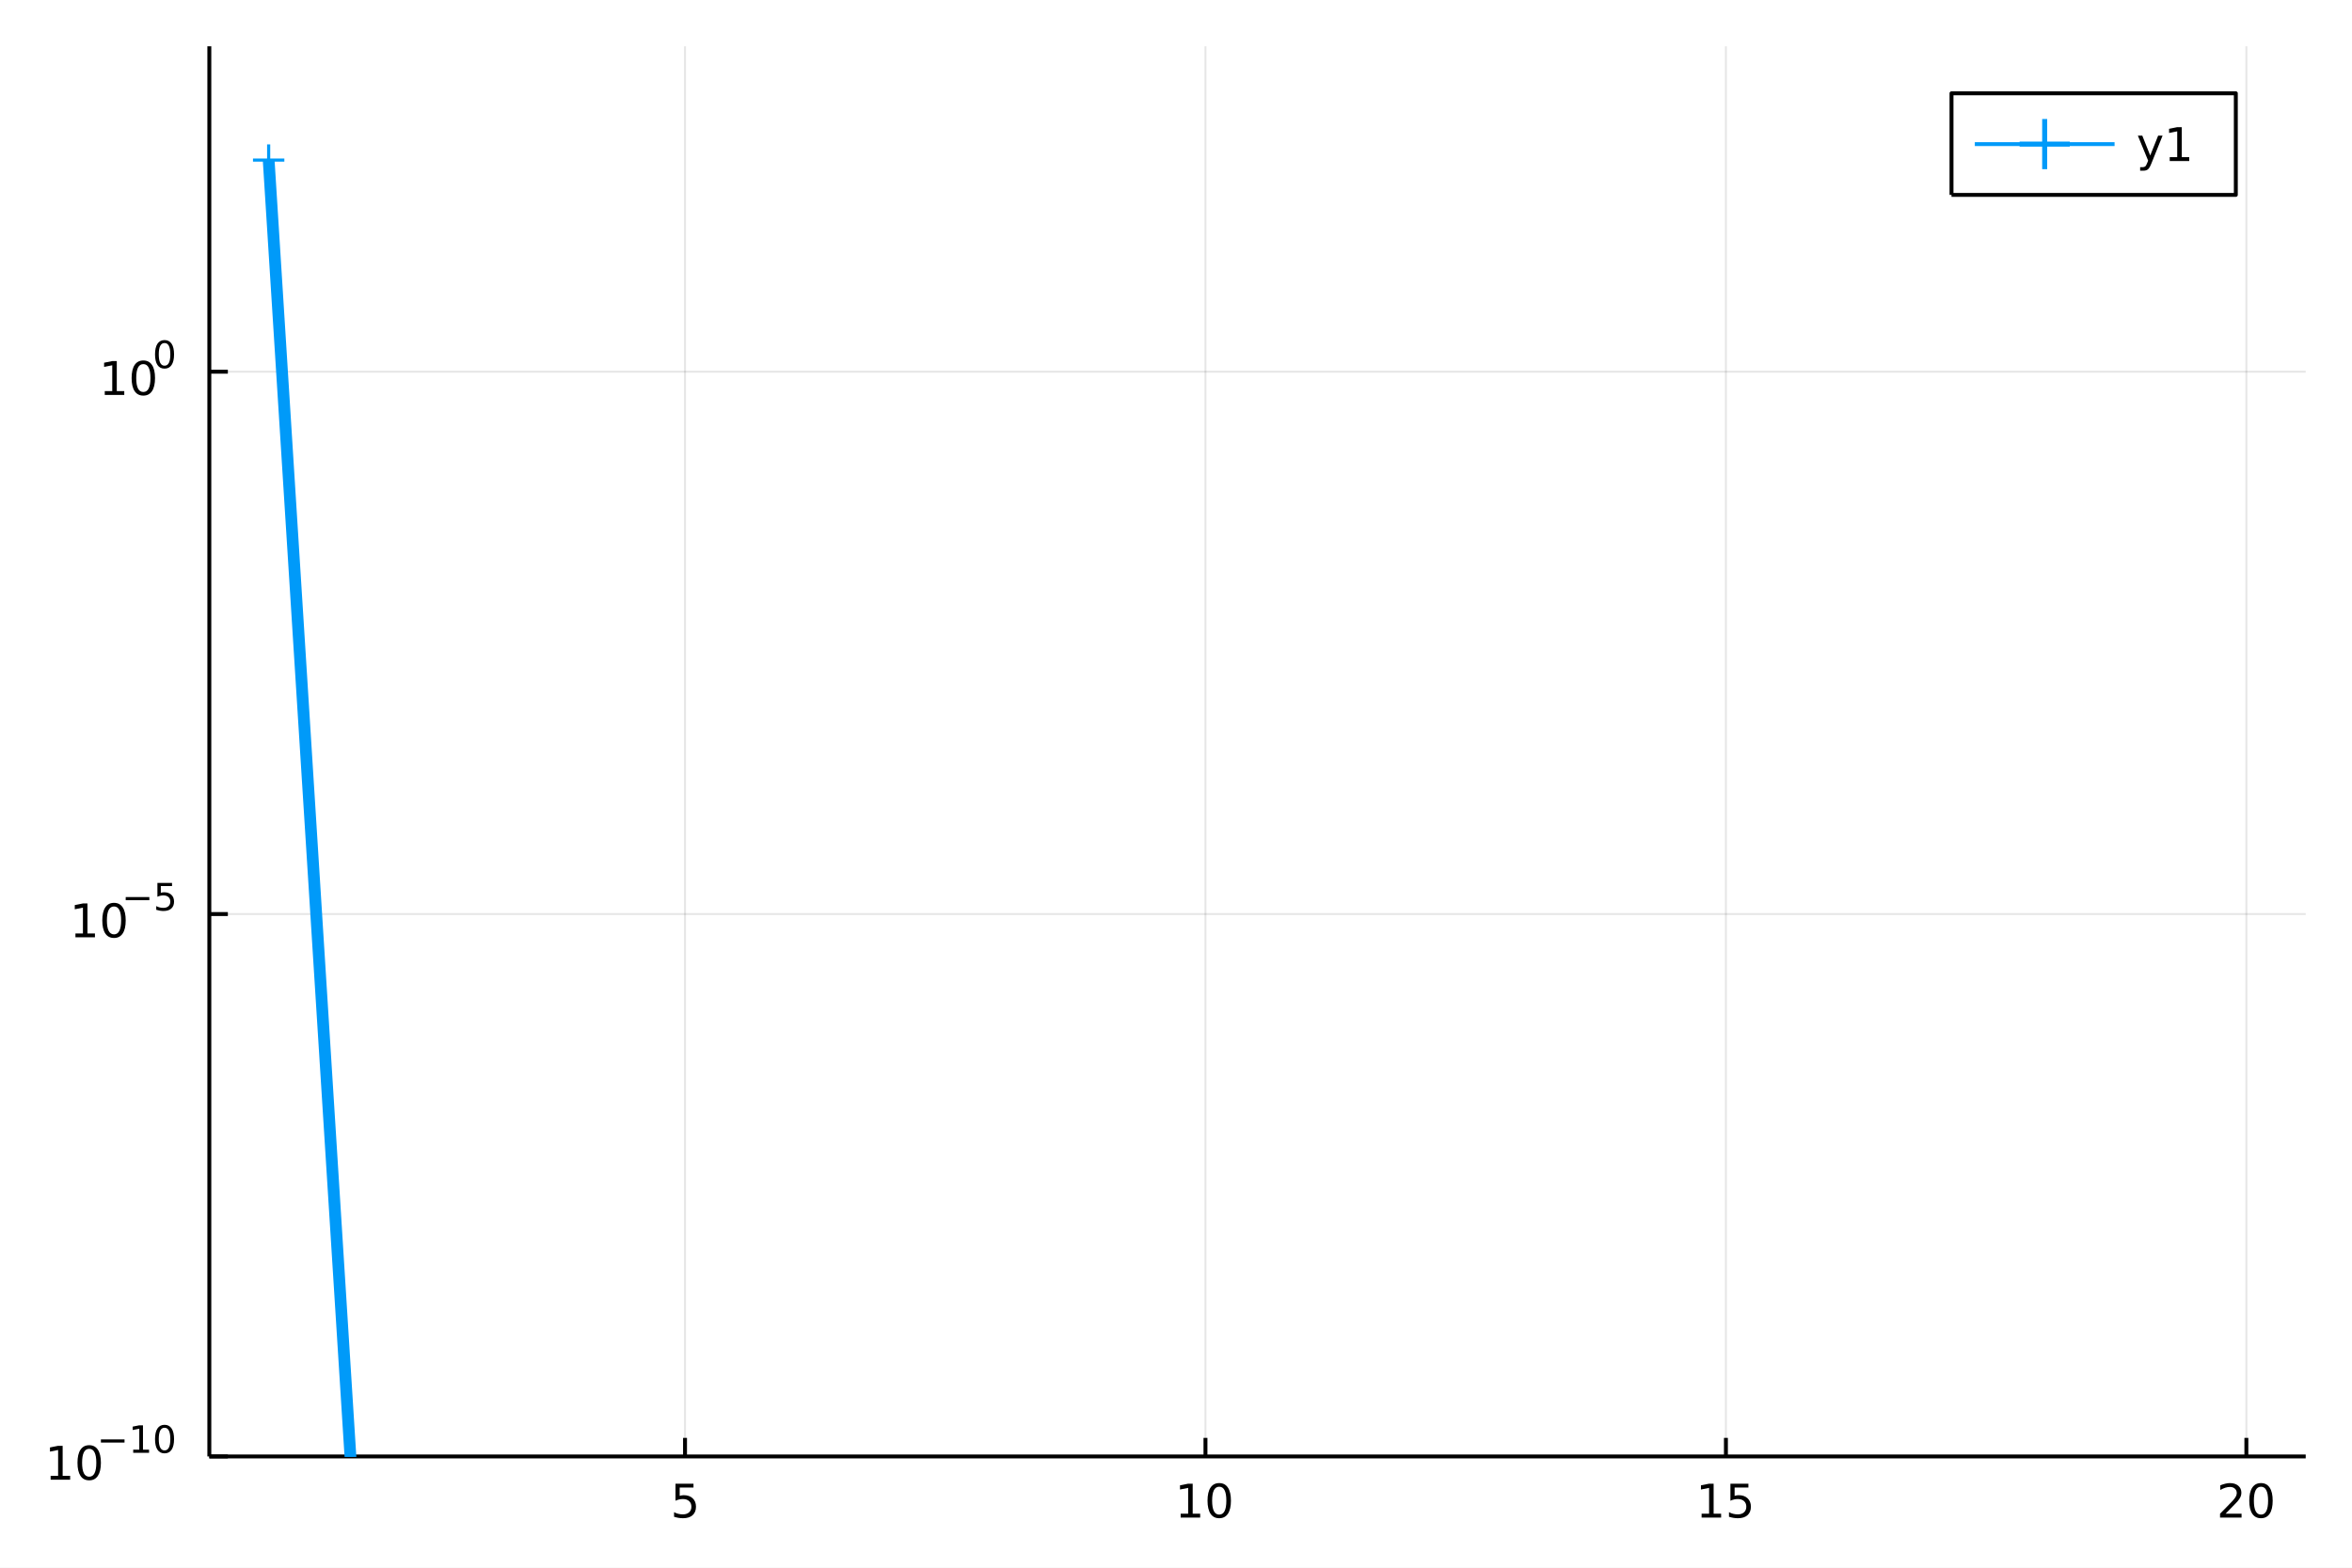
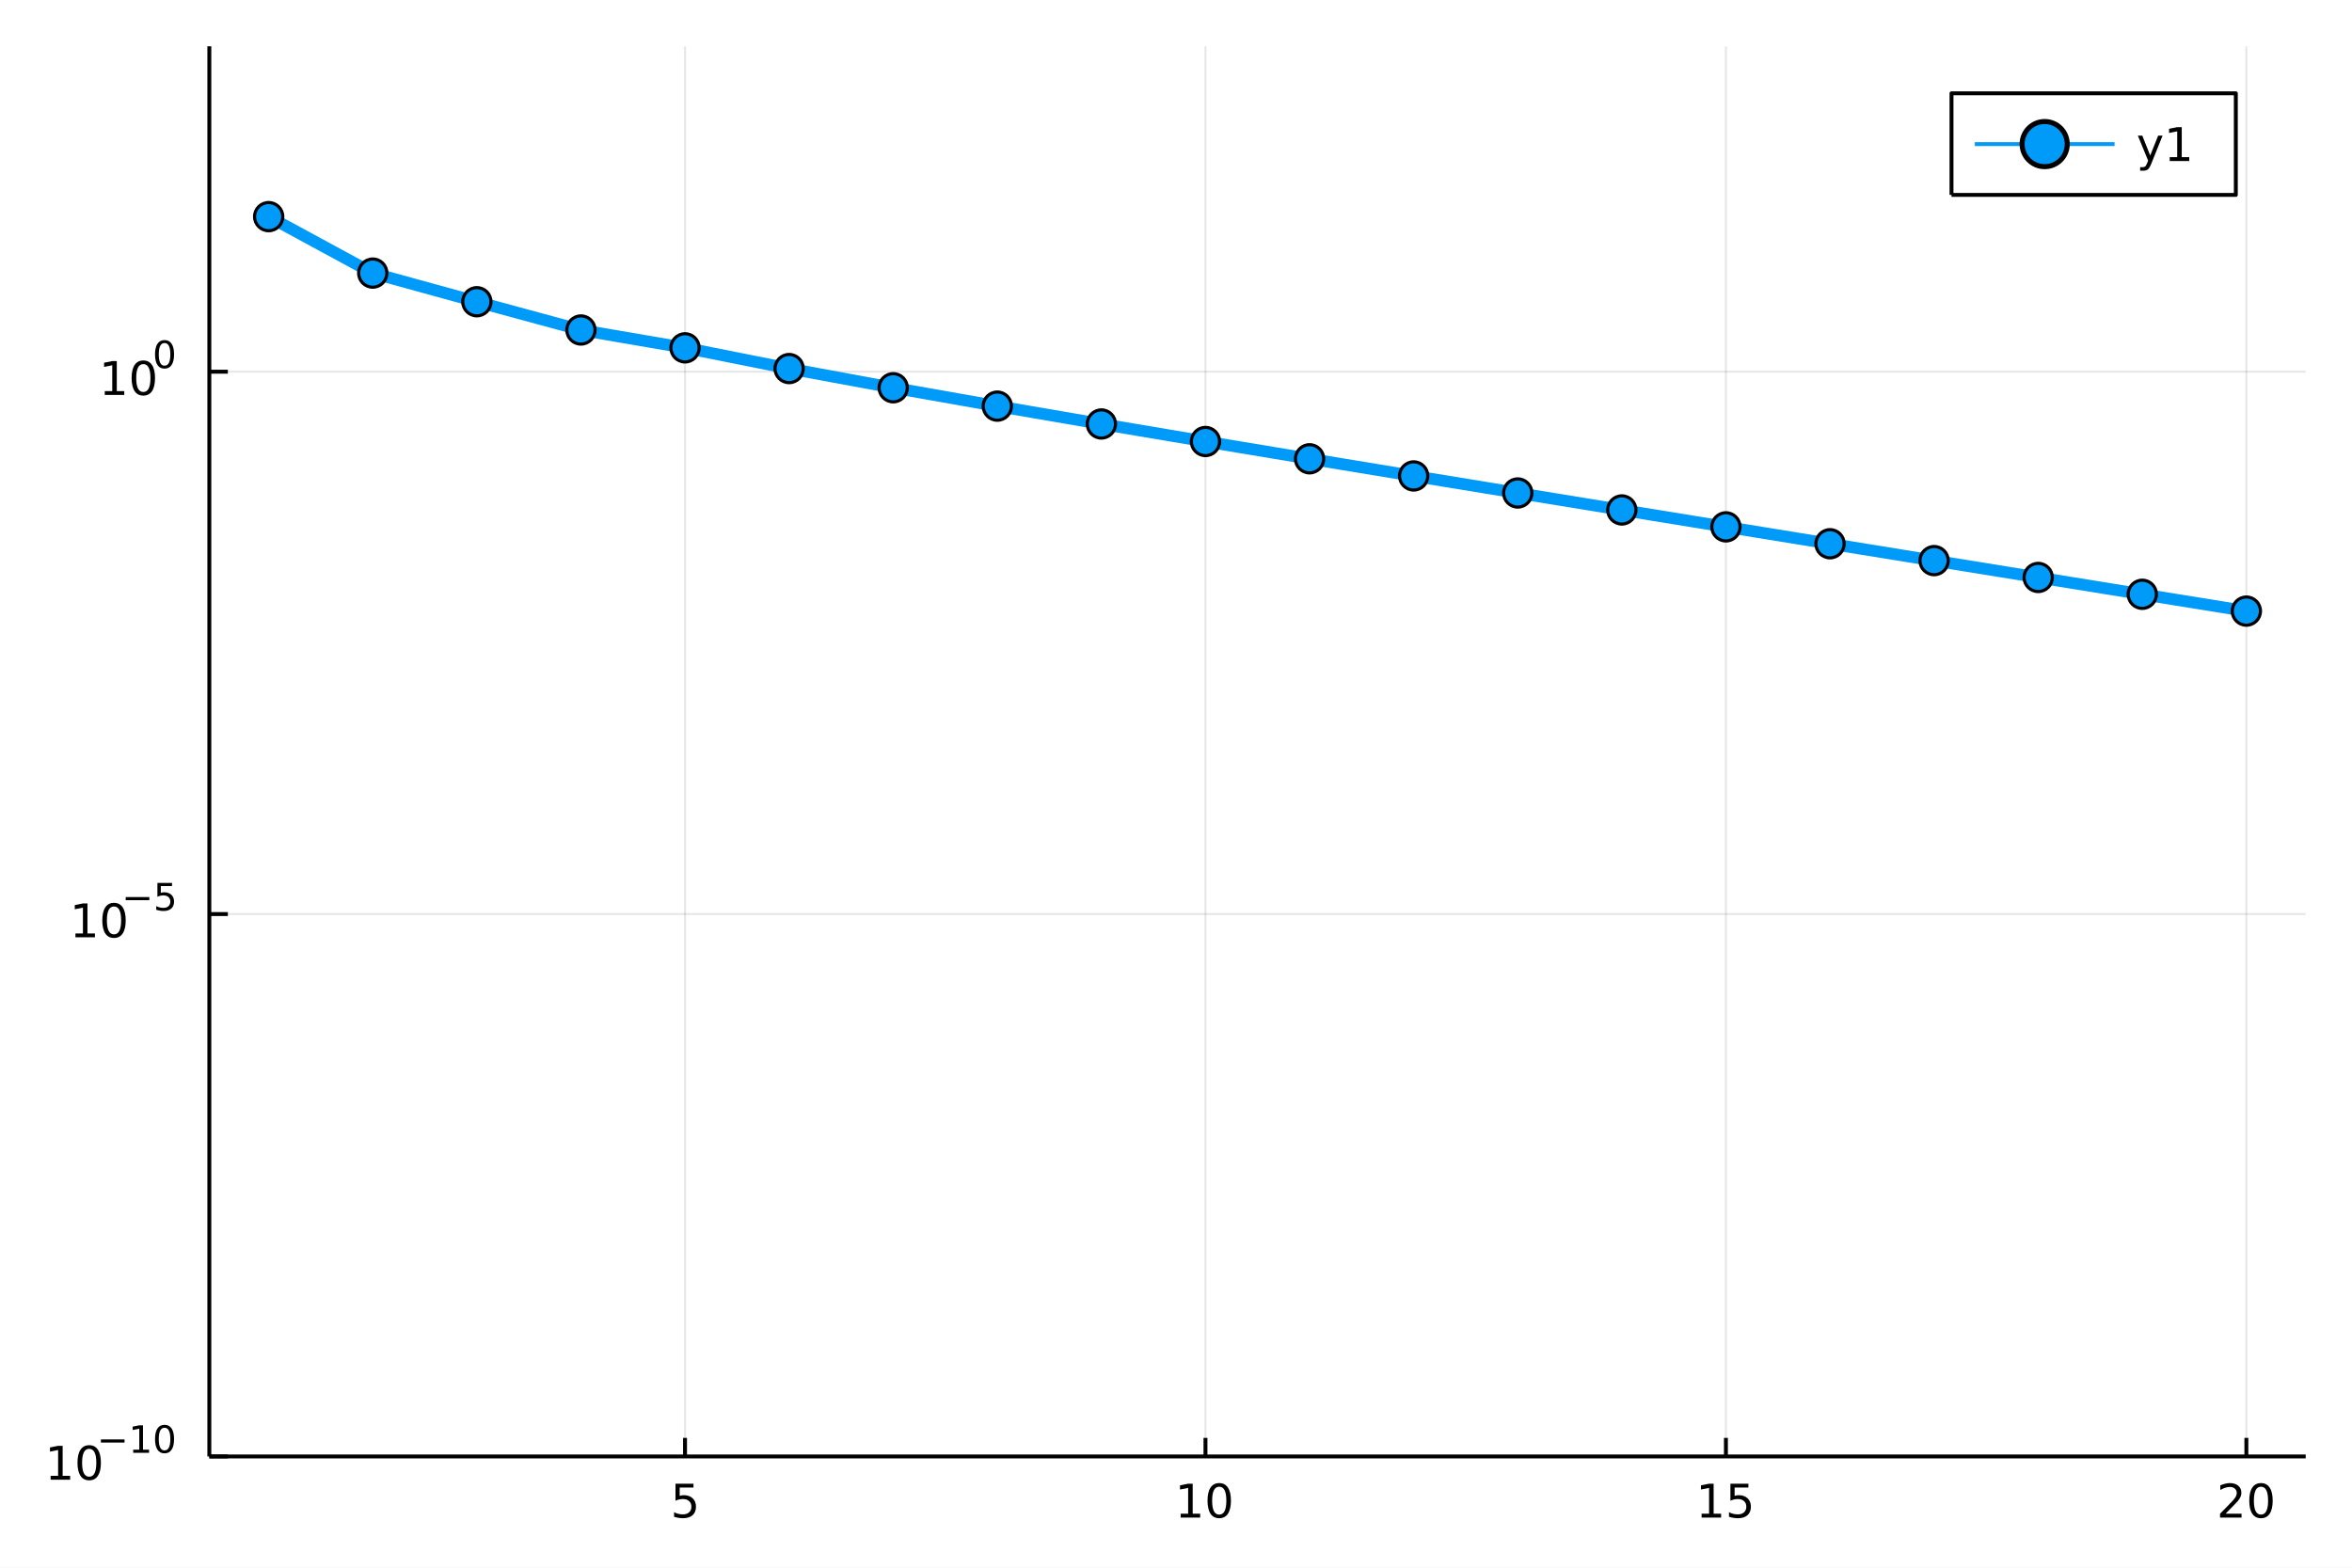
<svg xmlns="http://www.w3.org/2000/svg" width="600" height="400" viewBox="0 0 2400 1600">
  <defs>
-     <clipPath id="clip900">
+     <clipPath id="clip940">
      <rect x="0" y="0" width="2400" height="1600" />
    </clipPath>
  </defs>
-   <path clip-path="url(#clip900)" d=" M0 1600 L2400 1600 L2400 0 L0 0  Z   " fill="#ffffff" fill-rule="evenodd" fill-opacity="1" />
+   <path clip-path="url(#clip940)" d=" M0 1600 L2400 1600 L2400 0 L0 0  Z   " fill="#ffffff" fill-rule="evenodd" fill-opacity="1" />
  <defs>
-     <clipPath id="clip901">
+     <clipPath id="clip941">
      <rect x="480" y="0" width="1681" height="1600" />
    </clipPath>
  </defs>
-   <path clip-path="url(#clip900)" d=" M213.607 1486.45 L2352.76 1486.45 L2352.76 47.244 L213.607 47.244  Z   " fill="#ffffff" fill-rule="evenodd" fill-opacity="1" />
+   <path clip-path="url(#clip940)" d=" M213.607 1486.45 L2352.76 1486.45 L2352.76 47.244 L213.607 47.244  Z   " fill="#ffffff" fill-rule="evenodd" fill-opacity="1" />
  <defs>
-     <clipPath id="clip902">
+     <clipPath id="clip942">
      <rect x="213" y="47" width="2140" height="1440" />
    </clipPath>
  </defs>
-   <polyline clip-path="url(#clip902)" style="stroke:#000000; stroke-linecap:butt; stroke-linejoin:round; stroke-width:2; stroke-opacity:0.1; fill:none" points="   699.005,1486.45 699.005,47.244    " />
-   <polyline clip-path="url(#clip902)" style="stroke:#000000; stroke-linecap:butt; stroke-linejoin:round; stroke-width:2; stroke-opacity:0.1; fill:none" points="   1230.07,1486.45 1230.07,47.244    " />
-   <polyline clip-path="url(#clip902)" style="stroke:#000000; stroke-linecap:butt; stroke-linejoin:round; stroke-width:2; stroke-opacity:0.1; fill:none" points="   1761.14,1486.45 1761.14,47.244    " />
-   <polyline clip-path="url(#clip902)" style="stroke:#000000; stroke-linecap:butt; stroke-linejoin:round; stroke-width:2; stroke-opacity:0.1; fill:none" points="   2292.21,1486.45 2292.21,47.244    " />
-   <polyline clip-path="url(#clip900)" style="stroke:#000000; stroke-linecap:butt; stroke-linejoin:round; stroke-width:4; stroke-opacity:1; fill:none" points="   213.607,1486.45 2352.76,1486.45    " />
-   <polyline clip-path="url(#clip900)" style="stroke:#000000; stroke-linecap:butt; stroke-linejoin:round; stroke-width:4; stroke-opacity:1; fill:none" points="   699.005,1486.45 699.005,1467.55    " />
-   <polyline clip-path="url(#clip900)" style="stroke:#000000; stroke-linecap:butt; stroke-linejoin:round; stroke-width:4; stroke-opacity:1; fill:none" points="   1230.07,1486.45 1230.07,1467.55    " />
-   <polyline clip-path="url(#clip900)" style="stroke:#000000; stroke-linecap:butt; stroke-linejoin:round; stroke-width:4; stroke-opacity:1; fill:none" points="   1761.14,1486.45 1761.14,1467.55    " />
-   <polyline clip-path="url(#clip900)" style="stroke:#000000; stroke-linecap:butt; stroke-linejoin:round; stroke-width:4; stroke-opacity:1; fill:none" points="   2292.21,1486.45 2292.21,1467.55    " />
-   <path clip-path="url(#clip900)" d="M689.283 1514.29 L707.639 1514.29 L707.639 1518.22 L693.565 1518.22 L693.565 1526.7 Q694.584 1526.35 695.602 1526.19 Q696.621 1526 697.639 1526 Q703.426 1526 706.806 1529.17 Q710.186 1532.34 710.186 1537.76 Q710.186 1543.34 706.713 1546.44 Q703.241 1549.52 696.922 1549.52 Q694.746 1549.52 692.477 1549.15 Q690.232 1548.78 687.825 1548.04 L687.825 1543.34 Q689.908 1544.47 692.13 1545.03 Q694.352 1545.58 696.829 1545.58 Q700.834 1545.58 703.172 1543.48 Q705.51 1541.37 705.51 1537.76 Q705.51 1534.15 703.172 1532.04 Q700.834 1529.94 696.829 1529.94 Q694.954 1529.94 693.079 1530.35 Q691.227 1530.77 689.283 1531.65 L689.283 1514.29 Z" fill="#000000" fill-rule="evenodd" fill-opacity="1" />
-   <path clip-path="url(#clip900)" d="M1204.76 1544.91 L1212.4 1544.91 L1212.4 1518.55 L1204.09 1520.21 L1204.09 1515.95 L1212.35 1514.29 L1217.03 1514.29 L1217.03 1544.91 L1224.67 1544.91 L1224.67 1548.85 L1204.76 1548.85 L1204.76 1544.91 Z" fill="#000000" fill-rule="evenodd" fill-opacity="1" />
-   <path clip-path="url(#clip900)" d="M1244.11 1517.37 Q1240.5 1517.37 1238.67 1520.93 Q1236.87 1524.47 1236.87 1531.6 Q1236.87 1538.71 1238.67 1542.27 Q1240.5 1545.82 1244.11 1545.82 Q1247.75 1545.82 1249.55 1542.27 Q1251.38 1538.71 1251.38 1531.6 Q1251.38 1524.47 1249.55 1520.93 Q1247.75 1517.37 1244.11 1517.37 M1244.11 1513.66 Q1249.92 1513.66 1252.98 1518.27 Q1256.06 1522.85 1256.06 1531.6 Q1256.06 1540.33 1252.98 1544.94 Q1249.92 1549.52 1244.11 1549.52 Q1238.3 1549.52 1235.23 1544.94 Q1232.17 1540.33 1232.17 1531.6 Q1232.17 1522.85 1235.23 1518.27 Q1238.3 1513.66 1244.11 1513.66 Z" fill="#000000" fill-rule="evenodd" fill-opacity="1" />
-   <path clip-path="url(#clip900)" d="M1736.33 1544.91 L1743.97 1544.91 L1743.97 1518.55 L1735.66 1520.21 L1735.66 1515.95 L1743.92 1514.29 L1748.6 1514.29 L1748.6 1544.91 L1756.24 1544.91 L1756.24 1548.85 L1736.33 1548.85 L1736.33 1544.91 Z" fill="#000000" fill-rule="evenodd" fill-opacity="1" />
-   <path clip-path="url(#clip900)" d="M1765.73 1514.29 L1784.08 1514.29 L1784.08 1518.22 L1770.01 1518.22 L1770.01 1526.7 Q1771.03 1526.35 1772.05 1526.19 Q1773.07 1526 1774.08 1526 Q1779.87 1526 1783.25 1529.17 Q1786.63 1532.34 1786.63 1537.76 Q1786.63 1543.34 1783.16 1546.44 Q1779.69 1549.52 1773.37 1549.52 Q1771.19 1549.52 1768.92 1549.15 Q1766.68 1548.78 1764.27 1548.04 L1764.27 1543.34 Q1766.35 1544.47 1768.57 1545.03 Q1770.8 1545.58 1773.27 1545.58 Q1777.28 1545.58 1779.62 1543.48 Q1781.95 1541.37 1781.95 1537.76 Q1781.95 1534.15 1779.62 1532.04 Q1777.28 1529.94 1773.27 1529.94 Q1771.4 1529.94 1769.52 1530.35 Q1767.67 1530.77 1765.73 1531.65 L1765.73 1514.29 Z" fill="#000000" fill-rule="evenodd" fill-opacity="1" />
-   <path clip-path="url(#clip900)" d="M2270.99 1544.91 L2287.31 1544.91 L2287.31 1548.85 L2265.36 1548.85 L2265.36 1544.91 Q2268.02 1542.16 2272.61 1537.53 Q2277.21 1532.88 2278.39 1531.53 Q2280.64 1529.01 2281.52 1527.27 Q2282.42 1525.51 2282.42 1523.82 Q2282.42 1521.07 2280.48 1519.33 Q2278.56 1517.6 2275.45 1517.6 Q2273.26 1517.6 2270.8 1518.36 Q2268.37 1519.13 2265.59 1520.68 L2265.59 1515.95 Q2268.42 1514.82 2270.87 1514.24 Q2273.33 1513.66 2275.36 1513.66 Q2280.73 1513.66 2283.93 1516.35 Q2287.12 1519.03 2287.12 1523.52 Q2287.12 1525.65 2286.31 1527.57 Q2285.52 1529.47 2283.42 1532.07 Q2282.84 1532.74 2279.74 1535.95 Q2276.64 1539.15 2270.99 1544.91 Z" fill="#000000" fill-rule="evenodd" fill-opacity="1" />
-   <path clip-path="url(#clip900)" d="M2307.12 1517.37 Q2303.51 1517.37 2301.68 1520.93 Q2299.88 1524.47 2299.88 1531.6 Q2299.88 1538.71 2301.68 1542.27 Q2303.51 1545.82 2307.12 1545.82 Q2310.76 1545.82 2312.56 1542.27 Q2314.39 1538.71 2314.39 1531.6 Q2314.39 1524.47 2312.56 1520.93 Q2310.76 1517.37 2307.12 1517.37 M2307.12 1513.66 Q2312.93 1513.66 2315.99 1518.27 Q2319.07 1522.85 2319.07 1531.6 Q2319.07 1540.33 2315.99 1544.94 Q2312.93 1549.52 2307.12 1549.52 Q2301.31 1549.52 2298.23 1544.94 Q2295.18 1540.33 2295.18 1531.6 Q2295.18 1522.85 2298.23 1518.27 Q2301.31 1513.66 2307.12 1513.66 Z" fill="#000000" fill-rule="evenodd" fill-opacity="1" />
-   <polyline clip-path="url(#clip902)" style="stroke:#000000; stroke-linecap:butt; stroke-linejoin:round; stroke-width:2; stroke-opacity:0.1; fill:none" points="   213.607,1486.45 2352.76,1486.45    " />
-   <polyline clip-path="url(#clip902)" style="stroke:#000000; stroke-linecap:butt; stroke-linejoin:round; stroke-width:2; stroke-opacity:0.1; fill:none" points="   213.607,932.908 2352.76,932.908    " />
-   <polyline clip-path="url(#clip902)" style="stroke:#000000; stroke-linecap:butt; stroke-linejoin:round; stroke-width:2; stroke-opacity:0.1; fill:none" points="   213.607,379.368 2352.76,379.368    " />
-   <polyline clip-path="url(#clip900)" style="stroke:#000000; stroke-linecap:butt; stroke-linejoin:round; stroke-width:4; stroke-opacity:1; fill:none" points="   213.607,1486.45 213.607,47.244    " />
-   <polyline clip-path="url(#clip900)" style="stroke:#000000; stroke-linecap:butt; stroke-linejoin:round; stroke-width:4; stroke-opacity:1; fill:none" points="   213.607,1486.45 232.505,1486.45    " />
-   <polyline clip-path="url(#clip900)" style="stroke:#000000; stroke-linecap:butt; stroke-linejoin:round; stroke-width:4; stroke-opacity:1; fill:none" points="   213.607,932.908 232.505,932.908    " />
-   <polyline clip-path="url(#clip900)" style="stroke:#000000; stroke-linecap:butt; stroke-linejoin:round; stroke-width:4; stroke-opacity:1; fill:none" points="   213.607,379.368 232.505,379.368    " />
-   <path clip-path="url(#clip900)" d="M51.663 1506.24 L59.302 1506.24 L59.302 1479.87 L50.992 1481.54 L50.992 1477.28 L59.256 1475.62 L63.932 1475.62 L63.932 1506.24 L71.571 1506.24 L71.571 1510.18 L51.663 1510.18 L51.663 1506.24 Z" fill="#000000" fill-rule="evenodd" fill-opacity="1" />
-   <path clip-path="url(#clip900)" d="M91.015 1478.69 Q87.404 1478.69 85.575 1482.26 Q83.77 1485.8 83.77 1492.93 Q83.77 1500.04 85.575 1503.6 Q87.404 1507.14 91.015 1507.14 Q94.649 1507.14 96.455 1503.6 Q98.284 1500.04 98.284 1492.93 Q98.284 1485.8 96.455 1482.26 Q94.649 1478.69 91.015 1478.69 M91.015 1474.99 Q96.825 1474.99 99.881 1479.6 Q102.959 1484.18 102.959 1492.93 Q102.959 1501.66 99.881 1506.26 Q96.825 1510.85 91.015 1510.85 Q85.205 1510.85 82.126 1506.26 Q79.071 1501.66 79.071 1492.93 Q79.071 1484.18 82.126 1479.6 Q85.205 1474.99 91.015 1474.99 Z" fill="#000000" fill-rule="evenodd" fill-opacity="1" />
-   <path clip-path="url(#clip900)" d="M102.959 1469.09 L127.071 1469.09 L127.071 1472.29 L102.959 1472.29 L102.959 1469.09 Z" fill="#000000" fill-rule="evenodd" fill-opacity="1" />
-   <path clip-path="url(#clip900)" d="M135.929 1479.57 L142.136 1479.57 L142.136 1458.15 L135.384 1459.5 L135.384 1456.04 L142.098 1454.69 L145.898 1454.69 L145.898 1479.57 L152.104 1479.57 L152.104 1482.77 L135.929 1482.77 L135.929 1479.57 Z" fill="#000000" fill-rule="evenodd" fill-opacity="1" />
-   <path clip-path="url(#clip900)" d="M167.903 1457.19 Q164.969 1457.19 163.483 1460.08 Q162.016 1462.96 162.016 1468.75 Q162.016 1474.53 163.483 1477.42 Q164.969 1480.3 167.903 1480.3 Q170.855 1480.3 172.322 1477.42 Q173.808 1474.53 173.808 1468.75 Q173.808 1462.96 172.322 1460.08 Q170.855 1457.19 167.903 1457.19 M167.903 1454.18 Q172.623 1454.18 175.106 1457.92 Q177.607 1461.64 177.607 1468.75 Q177.607 1475.84 175.106 1479.59 Q172.623 1483.31 167.903 1483.31 Q163.182 1483.31 160.68 1479.59 Q158.198 1475.84 158.198 1468.75 Q158.198 1461.64 160.68 1457.92 Q163.182 1454.18 167.903 1454.18 Z" fill="#000000" fill-rule="evenodd" fill-opacity="1" />
-   <path clip-path="url(#clip900)" d="M76.979 952.7 L84.618 952.7 L84.618 926.335 L76.307 928.001 L76.307 923.742 L84.571 922.076 L89.247 922.076 L89.247 952.7 L96.886 952.7 L96.886 956.636 L76.979 956.636 L76.979 952.7 Z" fill="#000000" fill-rule="evenodd" fill-opacity="1" />
-   <path clip-path="url(#clip900)" d="M116.33 925.154 Q112.719 925.154 110.891 928.719 Q109.085 932.261 109.085 939.39 Q109.085 946.497 110.891 950.062 Q112.719 953.603 116.33 953.603 Q119.965 953.603 121.77 950.062 Q123.599 946.497 123.599 939.39 Q123.599 932.261 121.77 928.719 Q119.965 925.154 116.33 925.154 M116.33 921.451 Q122.14 921.451 125.196 926.057 Q128.275 930.64 128.275 939.39 Q128.275 948.117 125.196 952.724 Q122.14 957.307 116.33 957.307 Q110.52 957.307 107.441 952.724 Q104.386 948.117 104.386 939.39 Q104.386 930.64 107.441 926.057 Q110.52 921.451 116.33 921.451 Z" fill="#000000" fill-rule="evenodd" fill-opacity="1" />
-   <path clip-path="url(#clip900)" d="M128.275 915.552 L152.386 915.552 L152.386 918.749 L128.275 918.749 L128.275 915.552 Z" fill="#000000" fill-rule="evenodd" fill-opacity="1" />
-   <path clip-path="url(#clip900)" d="M160.624 901.145 L175.539 901.145 L175.539 904.342 L164.103 904.342 L164.103 911.226 Q164.931 910.944 165.759 910.812 Q166.586 910.662 167.414 910.662 Q172.116 910.662 174.862 913.239 Q177.607 915.815 177.607 920.216 Q177.607 924.749 174.786 927.269 Q171.965 929.771 166.831 929.771 Q165.063 929.771 163.22 929.47 Q161.395 929.169 159.439 928.567 L159.439 924.749 Q161.132 925.67 162.937 926.122 Q164.743 926.573 166.755 926.573 Q170.009 926.573 171.909 924.862 Q173.808 923.15 173.808 920.216 Q173.808 917.282 171.909 915.571 Q170.009 913.859 166.755 913.859 Q165.232 913.859 163.709 914.198 Q162.204 914.536 160.624 915.251 L160.624 901.145 Z" fill="#000000" fill-rule="evenodd" fill-opacity="1" />
-   <path clip-path="url(#clip900)" d="M106.902 399.16 L114.541 399.16 L114.541 372.795 L106.231 374.462 L106.231 370.202 L114.494 368.536 L119.17 368.536 L119.17 399.16 L126.809 399.16 L126.809 403.096 L106.902 403.096 L106.902 399.16 Z" fill="#000000" fill-rule="evenodd" fill-opacity="1" />
-   <path clip-path="url(#clip900)" d="M146.253 371.614 Q142.642 371.614 140.814 375.179 Q139.008 378.721 139.008 385.85 Q139.008 392.957 140.814 396.522 Q142.642 400.063 146.253 400.063 Q149.888 400.063 151.693 396.522 Q153.522 392.957 153.522 385.85 Q153.522 378.721 151.693 375.179 Q149.888 371.614 146.253 371.614 M146.253 367.911 Q152.064 367.911 155.119 372.517 Q158.198 377.1 158.198 385.85 Q158.198 394.577 155.119 399.184 Q152.064 403.767 146.253 403.767 Q140.443 403.767 137.365 399.184 Q134.309 394.577 134.309 385.85 Q134.309 377.1 137.365 372.517 Q140.443 367.911 146.253 367.911 Z" fill="#000000" fill-rule="evenodd" fill-opacity="1" />
-   <path clip-path="url(#clip900)" d="M167.903 350.107 Q164.969 350.107 163.483 353.003 Q162.016 355.881 162.016 361.673 Q162.016 367.447 163.483 370.344 Q164.969 373.221 167.903 373.221 Q170.855 373.221 172.322 370.344 Q173.808 367.447 173.808 361.673 Q173.808 355.881 172.322 353.003 Q170.855 350.107 167.903 350.107 M167.903 347.097 Q172.623 347.097 175.106 350.84 Q177.607 354.564 177.607 361.673 Q177.607 368.764 175.106 372.507 Q172.623 376.231 167.903 376.231 Q163.182 376.231 160.68 372.507 Q158.198 368.764 158.198 361.673 Q158.198 354.564 160.68 350.84 Q163.182 347.097 167.903 347.097 Z" fill="#000000" fill-rule="evenodd" fill-opacity="1" />
-   <polyline clip-path="url(#clip902)" style="stroke:#009af9; stroke-linecap:butt; stroke-linejoin:round; stroke-width:12; stroke-opacity:1; fill:none" points="   274.149,163.366 380.363,1847.74 486.577,1863.29 592.791,1867.43 699.005,1863.29 805.219,1867.43 911.433,1863.29 1017.65,1867.43 1123.86,1863.29 1230.07,1867.43    1336.29,1863.29 1442.5,1867.43 1548.72,1863.29 1654.93,1867.43 1761.14,1863.29 1867.36,1867.43 1973.57,1863.29 2079.79,1867.43 2186,1863.29 2292.21,1867.43       " />
-   <line clip-path="url(#clip902)" x1="274.149" y1="163.366" x2="274.149" y2="147.366" style="stroke:#009af9; stroke-width:3.2; stroke-opacity:1" />
-   <line clip-path="url(#clip902)" x1="274.149" y1="163.366" x2="258.149" y2="163.366" style="stroke:#009af9; stroke-width:3.2; stroke-opacity:1" />
-   <line clip-path="url(#clip902)" x1="274.149" y1="163.366" x2="274.149" y2="179.366" style="stroke:#009af9; stroke-width:3.2; stroke-opacity:1" />
-   <line clip-path="url(#clip902)" x1="274.149" y1="163.366" x2="290.149" y2="163.366" style="stroke:#009af9; stroke-width:3.2; stroke-opacity:1" />
-   <path clip-path="url(#clip900)" d=" M1991.34 198.898 L2281.45 198.898 L2281.45 95.218 L1991.34 95.218  Z   " fill="#ffffff" fill-rule="evenodd" fill-opacity="1" />
-   <polyline clip-path="url(#clip900)" style="stroke:#000000; stroke-linecap:butt; stroke-linejoin:round; stroke-width:4; stroke-opacity:1; fill:none" points="   1991.34,198.898 2281.45,198.898 2281.45,95.218 1991.34,95.218 1991.34,198.898    " />
-   <polyline clip-path="url(#clip900)" style="stroke:#009af9; stroke-linecap:butt; stroke-linejoin:round; stroke-width:4; stroke-opacity:1; fill:none" points="   2015.11,147.058 2157.72,147.058    " />
-   <line clip-path="url(#clip900)" x1="2086.41" y1="147.058" x2="2086.41" y2="121.458" style="stroke:#009af9; stroke-width:5.12; stroke-opacity:1" />
-   <line clip-path="url(#clip900)" x1="2086.41" y1="147.058" x2="2060.81" y2="147.058" style="stroke:#009af9; stroke-width:5.12; stroke-opacity:1" />
-   <line clip-path="url(#clip900)" x1="2086.41" y1="147.058" x2="2086.41" y2="172.658" style="stroke:#009af9; stroke-width:5.12; stroke-opacity:1" />
-   <line clip-path="url(#clip900)" x1="2086.41" y1="147.058" x2="2112.01" y2="147.058" style="stroke:#009af9; stroke-width:5.12; stroke-opacity:1" />
-   <path clip-path="url(#clip900)" d="M2195.33 166.745 Q2193.52 171.375 2191.81 172.787 Q2190.1 174.199 2187.22 174.199 L2183.82 174.199 L2183.82 170.634 L2186.32 170.634 Q2188.08 170.634 2189.05 169.8 Q2190.03 168.967 2191.21 165.865 L2191.97 163.921 L2181.48 138.412 L2186 138.412 L2194.1 158.689 L2202.2 138.412 L2206.72 138.412 L2195.33 166.745 Z" fill="#000000" fill-rule="evenodd" fill-opacity="1" />
-   <path clip-path="url(#clip900)" d="M2214.01 160.402 L2221.65 160.402 L2221.65 134.037 L2213.34 135.703 L2213.34 131.444 L2221.6 129.778 L2226.28 129.778 L2226.28 160.402 L2233.91 160.402 L2233.91 164.338 L2214.01 164.338 L2214.01 160.402 Z" fill="#000000" fill-rule="evenodd" fill-opacity="1" />
+   <polyline clip-path="url(#clip942)" style="stroke:#000000; stroke-linecap:butt; stroke-linejoin:round; stroke-width:2; stroke-opacity:0.1; fill:none" points="   699.005,1486.45 699.005,47.244    " />
+   <polyline clip-path="url(#clip942)" style="stroke:#000000; stroke-linecap:butt; stroke-linejoin:round; stroke-width:2; stroke-opacity:0.1; fill:none" points="   1230.07,1486.45 1230.07,47.244    " />
+   <polyline clip-path="url(#clip942)" style="stroke:#000000; stroke-linecap:butt; stroke-linejoin:round; stroke-width:2; stroke-opacity:0.1; fill:none" points="   1761.14,1486.45 1761.14,47.244    " />
+   <polyline clip-path="url(#clip942)" style="stroke:#000000; stroke-linecap:butt; stroke-linejoin:round; stroke-width:2; stroke-opacity:0.1; fill:none" points="   2292.21,1486.45 2292.21,47.244    " />
+   <polyline clip-path="url(#clip940)" style="stroke:#000000; stroke-linecap:butt; stroke-linejoin:round; stroke-width:4; stroke-opacity:1; fill:none" points="   213.607,1486.45 2352.76,1486.45    " />
+   <polyline clip-path="url(#clip940)" style="stroke:#000000; stroke-linecap:butt; stroke-linejoin:round; stroke-width:4; stroke-opacity:1; fill:none" points="   699.005,1486.45 699.005,1467.55    " />
+   <polyline clip-path="url(#clip940)" style="stroke:#000000; stroke-linecap:butt; stroke-linejoin:round; stroke-width:4; stroke-opacity:1; fill:none" points="   1230.07,1486.45 1230.07,1467.55    " />
+   <polyline clip-path="url(#clip940)" style="stroke:#000000; stroke-linecap:butt; stroke-linejoin:round; stroke-width:4; stroke-opacity:1; fill:none" points="   1761.14,1486.45 1761.14,1467.55    " />
+   <polyline clip-path="url(#clip940)" style="stroke:#000000; stroke-linecap:butt; stroke-linejoin:round; stroke-width:4; stroke-opacity:1; fill:none" points="   2292.21,1486.45 2292.21,1467.55    " />
+   <path clip-path="url(#clip940)" d="M689.283 1514.29 L707.639 1514.29 L707.639 1518.22 L693.565 1518.22 L693.565 1526.7 Q694.584 1526.35 695.602 1526.19 Q696.621 1526 697.639 1526 Q703.426 1526 706.806 1529.17 Q710.186 1532.34 710.186 1537.76 Q710.186 1543.34 706.713 1546.44 Q703.241 1549.52 696.922 1549.52 Q694.746 1549.52 692.477 1549.15 Q690.232 1548.78 687.825 1548.04 L687.825 1543.34 Q689.908 1544.47 692.13 1545.03 Q694.352 1545.58 696.829 1545.58 Q700.834 1545.58 703.172 1543.48 Q705.51 1541.37 705.51 1537.76 Q705.51 1534.15 703.172 1532.04 Q700.834 1529.94 696.829 1529.94 Q694.954 1529.94 693.079 1530.35 Q691.227 1530.77 689.283 1531.65 L689.283 1514.29 Z" fill="#000000" fill-rule="evenodd" fill-opacity="1" />
+   <path clip-path="url(#clip940)" d="M1204.76 1544.91 L1212.4 1544.91 L1212.4 1518.55 L1204.09 1520.21 L1204.09 1515.95 L1212.35 1514.29 L1217.03 1514.29 L1217.03 1544.91 L1224.67 1544.91 L1224.67 1548.85 L1204.76 1548.85 L1204.76 1544.91 Z" fill="#000000" fill-rule="evenodd" fill-opacity="1" />
+   <path clip-path="url(#clip940)" d="M1244.11 1517.37 Q1240.5 1517.37 1238.67 1520.93 Q1236.87 1524.47 1236.87 1531.6 Q1236.87 1538.71 1238.67 1542.27 Q1240.5 1545.82 1244.11 1545.82 Q1247.75 1545.82 1249.55 1542.27 Q1251.38 1538.71 1251.38 1531.6 Q1251.38 1524.47 1249.55 1520.93 Q1247.75 1517.37 1244.11 1517.37 M1244.11 1513.66 Q1249.92 1513.66 1252.98 1518.27 Q1256.06 1522.85 1256.06 1531.6 Q1256.06 1540.33 1252.98 1544.94 Q1249.92 1549.52 1244.11 1549.52 Q1238.3 1549.52 1235.23 1544.94 Q1232.17 1540.33 1232.17 1531.6 Q1232.17 1522.85 1235.23 1518.27 Q1238.3 1513.66 1244.11 1513.66 Z" fill="#000000" fill-rule="evenodd" fill-opacity="1" />
+   <path clip-path="url(#clip940)" d="M1736.33 1544.91 L1743.97 1544.91 L1743.97 1518.55 L1735.66 1520.21 L1735.66 1515.95 L1743.92 1514.29 L1748.6 1514.29 L1748.6 1544.91 L1756.24 1544.91 L1756.24 1548.85 L1736.33 1548.85 L1736.33 1544.91 Z" fill="#000000" fill-rule="evenodd" fill-opacity="1" />
+   <path clip-path="url(#clip940)" d="M1765.73 1514.29 L1784.08 1514.29 L1784.08 1518.22 L1770.01 1518.22 L1770.01 1526.7 Q1771.03 1526.35 1772.05 1526.19 Q1773.07 1526 1774.08 1526 Q1779.87 1526 1783.25 1529.17 Q1786.63 1532.34 1786.63 1537.76 Q1786.63 1543.34 1783.16 1546.44 Q1779.69 1549.52 1773.37 1549.52 Q1771.19 1549.52 1768.92 1549.15 Q1766.68 1548.78 1764.27 1548.04 L1764.27 1543.34 Q1766.35 1544.47 1768.57 1545.03 Q1770.8 1545.58 1773.27 1545.58 Q1777.28 1545.58 1779.62 1543.48 Q1781.95 1541.37 1781.95 1537.76 Q1781.95 1534.15 1779.62 1532.04 Q1777.28 1529.94 1773.27 1529.94 Q1771.4 1529.94 1769.52 1530.35 Q1767.67 1530.77 1765.73 1531.65 L1765.73 1514.29 Z" fill="#000000" fill-rule="evenodd" fill-opacity="1" />
+   <path clip-path="url(#clip940)" d="M2270.99 1544.91 L2287.31 1544.91 L2287.31 1548.85 L2265.36 1548.85 L2265.36 1544.91 Q2268.02 1542.16 2272.61 1537.53 Q2277.21 1532.88 2278.39 1531.53 Q2280.64 1529.01 2281.52 1527.27 Q2282.42 1525.51 2282.42 1523.82 Q2282.42 1521.07 2280.48 1519.33 Q2278.56 1517.6 2275.45 1517.6 Q2273.26 1517.6 2270.8 1518.36 Q2268.37 1519.13 2265.59 1520.68 L2265.59 1515.95 Q2268.42 1514.82 2270.87 1514.24 Q2273.33 1513.66 2275.36 1513.66 Q2280.73 1513.66 2283.93 1516.35 Q2287.12 1519.03 2287.12 1523.52 Q2287.12 1525.65 2286.31 1527.57 Q2285.52 1529.47 2283.42 1532.07 Q2282.84 1532.74 2279.74 1535.95 Q2276.64 1539.15 2270.99 1544.91 Z" fill="#000000" fill-rule="evenodd" fill-opacity="1" />
+   <path clip-path="url(#clip940)" d="M2307.12 1517.37 Q2303.51 1517.37 2301.68 1520.93 Q2299.88 1524.47 2299.88 1531.6 Q2299.88 1538.71 2301.68 1542.27 Q2303.51 1545.82 2307.12 1545.82 Q2310.76 1545.82 2312.56 1542.27 Q2314.39 1538.71 2314.39 1531.6 Q2314.39 1524.47 2312.56 1520.93 Q2310.76 1517.37 2307.12 1517.37 M2307.12 1513.66 Q2312.93 1513.66 2315.99 1518.27 Q2319.07 1522.85 2319.07 1531.6 Q2319.07 1540.33 2315.99 1544.94 Q2312.93 1549.52 2307.12 1549.52 Q2301.31 1549.52 2298.23 1544.94 Q2295.18 1540.33 2295.18 1531.6 Q2295.18 1522.85 2298.23 1518.27 Q2301.31 1513.66 2307.12 1513.66 Z" fill="#000000" fill-rule="evenodd" fill-opacity="1" />
+   <polyline clip-path="url(#clip942)" style="stroke:#000000; stroke-linecap:butt; stroke-linejoin:round; stroke-width:2; stroke-opacity:0.1; fill:none" points="   213.607,1486.45 2352.76,1486.45    " />
+   <polyline clip-path="url(#clip942)" style="stroke:#000000; stroke-linecap:butt; stroke-linejoin:round; stroke-width:2; stroke-opacity:0.1; fill:none" points="   213.607,932.908 2352.76,932.908    " />
+   <polyline clip-path="url(#clip942)" style="stroke:#000000; stroke-linecap:butt; stroke-linejoin:round; stroke-width:2; stroke-opacity:0.1; fill:none" points="   213.607,379.368 2352.76,379.368    " />
+   <polyline clip-path="url(#clip940)" style="stroke:#000000; stroke-linecap:butt; stroke-linejoin:round; stroke-width:4; stroke-opacity:1; fill:none" points="   213.607,1486.45 213.607,47.244    " />
+   <polyline clip-path="url(#clip940)" style="stroke:#000000; stroke-linecap:butt; stroke-linejoin:round; stroke-width:4; stroke-opacity:1; fill:none" points="   213.607,1486.45 232.505,1486.45    " />
+   <polyline clip-path="url(#clip940)" style="stroke:#000000; stroke-linecap:butt; stroke-linejoin:round; stroke-width:4; stroke-opacity:1; fill:none" points="   213.607,932.908 232.505,932.908    " />
+   <polyline clip-path="url(#clip940)" style="stroke:#000000; stroke-linecap:butt; stroke-linejoin:round; stroke-width:4; stroke-opacity:1; fill:none" points="   213.607,379.368 232.505,379.368    " />
+   <path clip-path="url(#clip940)" d="M51.663 1506.24 L59.302 1506.24 L59.302 1479.87 L50.992 1481.54 L50.992 1477.28 L59.256 1475.62 L63.932 1475.62 L63.932 1506.24 L71.571 1506.24 L71.571 1510.18 L51.663 1510.18 L51.663 1506.24 Z" fill="#000000" fill-rule="evenodd" fill-opacity="1" />
+   <path clip-path="url(#clip940)" d="M91.015 1478.69 Q87.404 1478.69 85.575 1482.26 Q83.77 1485.8 83.77 1492.93 Q83.77 1500.04 85.575 1503.6 Q87.404 1507.14 91.015 1507.14 Q94.649 1507.14 96.455 1503.6 Q98.284 1500.04 98.284 1492.93 Q98.284 1485.8 96.455 1482.26 Q94.649 1478.69 91.015 1478.69 M91.015 1474.99 Q96.825 1474.99 99.881 1479.6 Q102.959 1484.18 102.959 1492.93 Q102.959 1501.66 99.881 1506.26 Q96.825 1510.85 91.015 1510.85 Q85.205 1510.85 82.126 1506.26 Q79.071 1501.66 79.071 1492.93 Q79.071 1484.18 82.126 1479.6 Q85.205 1474.99 91.015 1474.99 Z" fill="#000000" fill-rule="evenodd" fill-opacity="1" />
+   <path clip-path="url(#clip940)" d="M102.959 1469.09 L127.071 1469.09 L127.071 1472.29 L102.959 1472.29 L102.959 1469.09 Z" fill="#000000" fill-rule="evenodd" fill-opacity="1" />
+   <path clip-path="url(#clip940)" d="M135.929 1479.57 L142.136 1479.57 L142.136 1458.15 L135.384 1459.5 L135.384 1456.04 L142.098 1454.69 L145.898 1454.69 L145.898 1479.57 L152.104 1479.57 L152.104 1482.77 L135.929 1482.77 L135.929 1479.57 Z" fill="#000000" fill-rule="evenodd" fill-opacity="1" />
+   <path clip-path="url(#clip940)" d="M167.903 1457.19 Q164.969 1457.19 163.483 1460.08 Q162.016 1462.96 162.016 1468.75 Q162.016 1474.53 163.483 1477.42 Q164.969 1480.3 167.903 1480.3 Q170.855 1480.3 172.322 1477.42 Q173.808 1474.53 173.808 1468.75 Q173.808 1462.96 172.322 1460.08 Q170.855 1457.19 167.903 1457.19 M167.903 1454.18 Q172.623 1454.18 175.106 1457.92 Q177.607 1461.64 177.607 1468.75 Q177.607 1475.84 175.106 1479.59 Q172.623 1483.31 167.903 1483.31 Q163.182 1483.31 160.68 1479.59 Q158.198 1475.84 158.198 1468.75 Q158.198 1461.64 160.68 1457.92 Q163.182 1454.18 167.903 1454.18 Z" fill="#000000" fill-rule="evenodd" fill-opacity="1" />
+   <path clip-path="url(#clip940)" d="M76.979 952.7 L84.618 952.7 L84.618 926.335 L76.307 928.001 L76.307 923.742 L84.571 922.076 L89.247 922.076 L89.247 952.7 L96.886 952.7 L96.886 956.636 L76.979 956.636 L76.979 952.7 Z" fill="#000000" fill-rule="evenodd" fill-opacity="1" />
+   <path clip-path="url(#clip940)" d="M116.33 925.154 Q112.719 925.154 110.891 928.719 Q109.085 932.261 109.085 939.39 Q109.085 946.497 110.891 950.062 Q112.719 953.603 116.33 953.603 Q119.965 953.603 121.77 950.062 Q123.599 946.497 123.599 939.39 Q123.599 932.261 121.77 928.719 Q119.965 925.154 116.33 925.154 M116.33 921.451 Q122.14 921.451 125.196 926.057 Q128.275 930.64 128.275 939.39 Q128.275 948.117 125.196 952.724 Q122.14 957.307 116.33 957.307 Q110.52 957.307 107.441 952.724 Q104.386 948.117 104.386 939.39 Q104.386 930.64 107.441 926.057 Q110.52 921.451 116.33 921.451 Z" fill="#000000" fill-rule="evenodd" fill-opacity="1" />
+   <path clip-path="url(#clip940)" d="M128.275 915.552 L152.386 915.552 L152.386 918.749 L128.275 918.749 L128.275 915.552 Z" fill="#000000" fill-rule="evenodd" fill-opacity="1" />
+   <path clip-path="url(#clip940)" d="M160.624 901.145 L175.539 901.145 L175.539 904.342 L164.103 904.342 L164.103 911.226 Q164.931 910.944 165.759 910.812 Q166.586 910.662 167.414 910.662 Q172.116 910.662 174.862 913.239 Q177.607 915.815 177.607 920.216 Q177.607 924.749 174.786 927.269 Q171.965 929.771 166.831 929.771 Q165.063 929.771 163.22 929.47 Q161.395 929.169 159.439 928.567 L159.439 924.749 Q161.132 925.67 162.937 926.122 Q164.743 926.573 166.755 926.573 Q170.009 926.573 171.909 924.862 Q173.808 923.15 173.808 920.216 Q173.808 917.282 171.909 915.571 Q170.009 913.859 166.755 913.859 Q165.232 913.859 163.709 914.198 Q162.204 914.536 160.624 915.251 L160.624 901.145 Z" fill="#000000" fill-rule="evenodd" fill-opacity="1" />
+   <path clip-path="url(#clip940)" d="M106.902 399.16 L114.541 399.16 L114.541 372.795 L106.231 374.462 L106.231 370.202 L114.494 368.536 L119.17 368.536 L119.17 399.16 L126.809 399.16 L126.809 403.096 L106.902 403.096 L106.902 399.16 Z" fill="#000000" fill-rule="evenodd" fill-opacity="1" />
+   <path clip-path="url(#clip940)" d="M146.253 371.614 Q142.642 371.614 140.814 375.179 Q139.008 378.721 139.008 385.85 Q139.008 392.957 140.814 396.522 Q142.642 400.063 146.253 400.063 Q149.888 400.063 151.693 396.522 Q153.522 392.957 153.522 385.85 Q153.522 378.721 151.693 375.179 Q149.888 371.614 146.253 371.614 M146.253 367.911 Q152.064 367.911 155.119 372.517 Q158.198 377.1 158.198 385.85 Q158.198 394.577 155.119 399.184 Q152.064 403.767 146.253 403.767 Q140.443 403.767 137.365 399.184 Q134.309 394.577 134.309 385.85 Q134.309 377.1 137.365 372.517 Q140.443 367.911 146.253 367.911 Z" fill="#000000" fill-rule="evenodd" fill-opacity="1" />
+   <path clip-path="url(#clip940)" d="M167.903 350.107 Q164.969 350.107 163.483 353.003 Q162.016 355.881 162.016 361.673 Q162.016 367.447 163.483 370.344 Q164.969 373.221 167.903 373.221 Q170.855 373.221 172.322 370.344 Q173.808 367.447 173.808 361.673 Q173.808 355.881 172.322 353.003 Q170.855 350.107 167.903 350.107 M167.903 347.097 Q172.623 347.097 175.106 350.84 Q177.607 354.564 177.607 361.673 Q177.607 368.764 175.106 372.507 Q172.623 376.231 167.903 376.231 Q163.182 376.231 160.68 372.507 Q158.198 368.764 158.198 361.673 Q158.198 354.564 160.68 350.84 Q163.182 347.097 167.903 347.097 Z" fill="#000000" fill-rule="evenodd" fill-opacity="1" />
+   <polyline clip-path="url(#clip942)" style="stroke:#009af9; stroke-linecap:butt; stroke-linejoin:round; stroke-width:12; stroke-opacity:1; fill:none" points="   274.149,221.101 380.363,278.73 486.577,307.954 592.791,336.791 699.005,355.014 805.219,376.157 911.433,395.747 1017.65,414.495 1123.86,432.72 1230.07,450.603    1336.29,468.256 1442.5,485.754 1548.72,503.145 1654.93,520.463 1761.14,537.729 1867.36,554.96 1973.57,572.166 2079.79,589.355 2186,606.532 2292.21,623.701       " />
+   <circle clip-path="url(#clip942)" cx="274.149" cy="221.101" r="14.4" fill="#009af9" fill-rule="evenodd" fill-opacity="1" stroke="#000000" stroke-opacity="1" stroke-width="3.2" />
+   <circle clip-path="url(#clip942)" cx="380.363" cy="278.73" r="14.4" fill="#009af9" fill-rule="evenodd" fill-opacity="1" stroke="#000000" stroke-opacity="1" stroke-width="3.2" />
+   <circle clip-path="url(#clip942)" cx="486.577" cy="307.954" r="14.4" fill="#009af9" fill-rule="evenodd" fill-opacity="1" stroke="#000000" stroke-opacity="1" stroke-width="3.2" />
+   <circle clip-path="url(#clip942)" cx="592.791" cy="336.791" r="14.4" fill="#009af9" fill-rule="evenodd" fill-opacity="1" stroke="#000000" stroke-opacity="1" stroke-width="3.2" />
+   <circle clip-path="url(#clip942)" cx="699.005" cy="355.014" r="14.4" fill="#009af9" fill-rule="evenodd" fill-opacity="1" stroke="#000000" stroke-opacity="1" stroke-width="3.2" />
+   <circle clip-path="url(#clip942)" cx="805.219" cy="376.157" r="14.4" fill="#009af9" fill-rule="evenodd" fill-opacity="1" stroke="#000000" stroke-opacity="1" stroke-width="3.2" />
+   <circle clip-path="url(#clip942)" cx="911.433" cy="395.747" r="14.4" fill="#009af9" fill-rule="evenodd" fill-opacity="1" stroke="#000000" stroke-opacity="1" stroke-width="3.2" />
+   <circle clip-path="url(#clip942)" cx="1017.65" cy="414.495" r="14.4" fill="#009af9" fill-rule="evenodd" fill-opacity="1" stroke="#000000" stroke-opacity="1" stroke-width="3.2" />
+   <circle clip-path="url(#clip942)" cx="1123.86" cy="432.72" r="14.4" fill="#009af9" fill-rule="evenodd" fill-opacity="1" stroke="#000000" stroke-opacity="1" stroke-width="3.2" />
+   <circle clip-path="url(#clip942)" cx="1230.07" cy="450.603" r="14.4" fill="#009af9" fill-rule="evenodd" fill-opacity="1" stroke="#000000" stroke-opacity="1" stroke-width="3.2" />
+   <circle clip-path="url(#clip942)" cx="1336.29" cy="468.256" r="14.4" fill="#009af9" fill-rule="evenodd" fill-opacity="1" stroke="#000000" stroke-opacity="1" stroke-width="3.2" />
+   <circle clip-path="url(#clip942)" cx="1442.5" cy="485.754" r="14.4" fill="#009af9" fill-rule="evenodd" fill-opacity="1" stroke="#000000" stroke-opacity="1" stroke-width="3.2" />
+   <circle clip-path="url(#clip942)" cx="1548.72" cy="503.145" r="14.4" fill="#009af9" fill-rule="evenodd" fill-opacity="1" stroke="#000000" stroke-opacity="1" stroke-width="3.2" />
+   <circle clip-path="url(#clip942)" cx="1654.93" cy="520.463" r="14.4" fill="#009af9" fill-rule="evenodd" fill-opacity="1" stroke="#000000" stroke-opacity="1" stroke-width="3.2" />
+   <circle clip-path="url(#clip942)" cx="1761.14" cy="537.729" r="14.4" fill="#009af9" fill-rule="evenodd" fill-opacity="1" stroke="#000000" stroke-opacity="1" stroke-width="3.2" />
+   <circle clip-path="url(#clip942)" cx="1867.36" cy="554.96" r="14.4" fill="#009af9" fill-rule="evenodd" fill-opacity="1" stroke="#000000" stroke-opacity="1" stroke-width="3.2" />
+   <circle clip-path="url(#clip942)" cx="1973.57" cy="572.166" r="14.4" fill="#009af9" fill-rule="evenodd" fill-opacity="1" stroke="#000000" stroke-opacity="1" stroke-width="3.2" />
+   <circle clip-path="url(#clip942)" cx="2079.79" cy="589.355" r="14.4" fill="#009af9" fill-rule="evenodd" fill-opacity="1" stroke="#000000" stroke-opacity="1" stroke-width="3.2" />
+   <circle clip-path="url(#clip942)" cx="2186" cy="606.532" r="14.4" fill="#009af9" fill-rule="evenodd" fill-opacity="1" stroke="#000000" stroke-opacity="1" stroke-width="3.2" />
+   <circle clip-path="url(#clip942)" cx="2292.21" cy="623.701" r="14.4" fill="#009af9" fill-rule="evenodd" fill-opacity="1" stroke="#000000" stroke-opacity="1" stroke-width="3.2" />
+   <path clip-path="url(#clip940)" d=" M1991.34 198.898 L2281.45 198.898 L2281.45 95.218 L1991.34 95.218  Z   " fill="#ffffff" fill-rule="evenodd" fill-opacity="1" />
+   <polyline clip-path="url(#clip940)" style="stroke:#000000; stroke-linecap:butt; stroke-linejoin:round; stroke-width:4; stroke-opacity:1; fill:none" points="   1991.34,198.898 2281.45,198.898 2281.45,95.218 1991.34,95.218 1991.34,198.898    " />
+   <polyline clip-path="url(#clip940)" style="stroke:#009af9; stroke-linecap:butt; stroke-linejoin:round; stroke-width:4; stroke-opacity:1; fill:none" points="   2015.11,147.058 2157.72,147.058    " />
+   <circle clip-path="url(#clip940)" cx="2086.41" cy="147.058" r="23.04" fill="#009af9" fill-rule="evenodd" fill-opacity="1" stroke="#000000" stroke-opacity="1" stroke-width="5.12" />
+   <path clip-path="url(#clip940)" d="M2195.33 166.745 Q2193.52 171.375 2191.81 172.787 Q2190.1 174.199 2187.22 174.199 L2183.82 174.199 L2183.82 170.634 L2186.32 170.634 Q2188.08 170.634 2189.05 169.8 Q2190.03 168.967 2191.21 165.865 L2191.97 163.921 L2181.48 138.412 L2186 138.412 L2194.1 158.689 L2202.2 138.412 L2206.72 138.412 L2195.33 166.745 Z" fill="#000000" fill-rule="evenodd" fill-opacity="1" />
+   <path clip-path="url(#clip940)" d="M2214.01 160.402 L2221.65 160.402 L2221.65 134.037 L2213.34 135.703 L2213.34 131.444 L2221.6 129.778 L2226.28 129.778 L2226.28 160.402 L2233.91 160.402 L2233.91 164.338 L2214.01 164.338 L2214.01 160.402 Z" fill="#000000" fill-rule="evenodd" fill-opacity="1" />
</svg>
